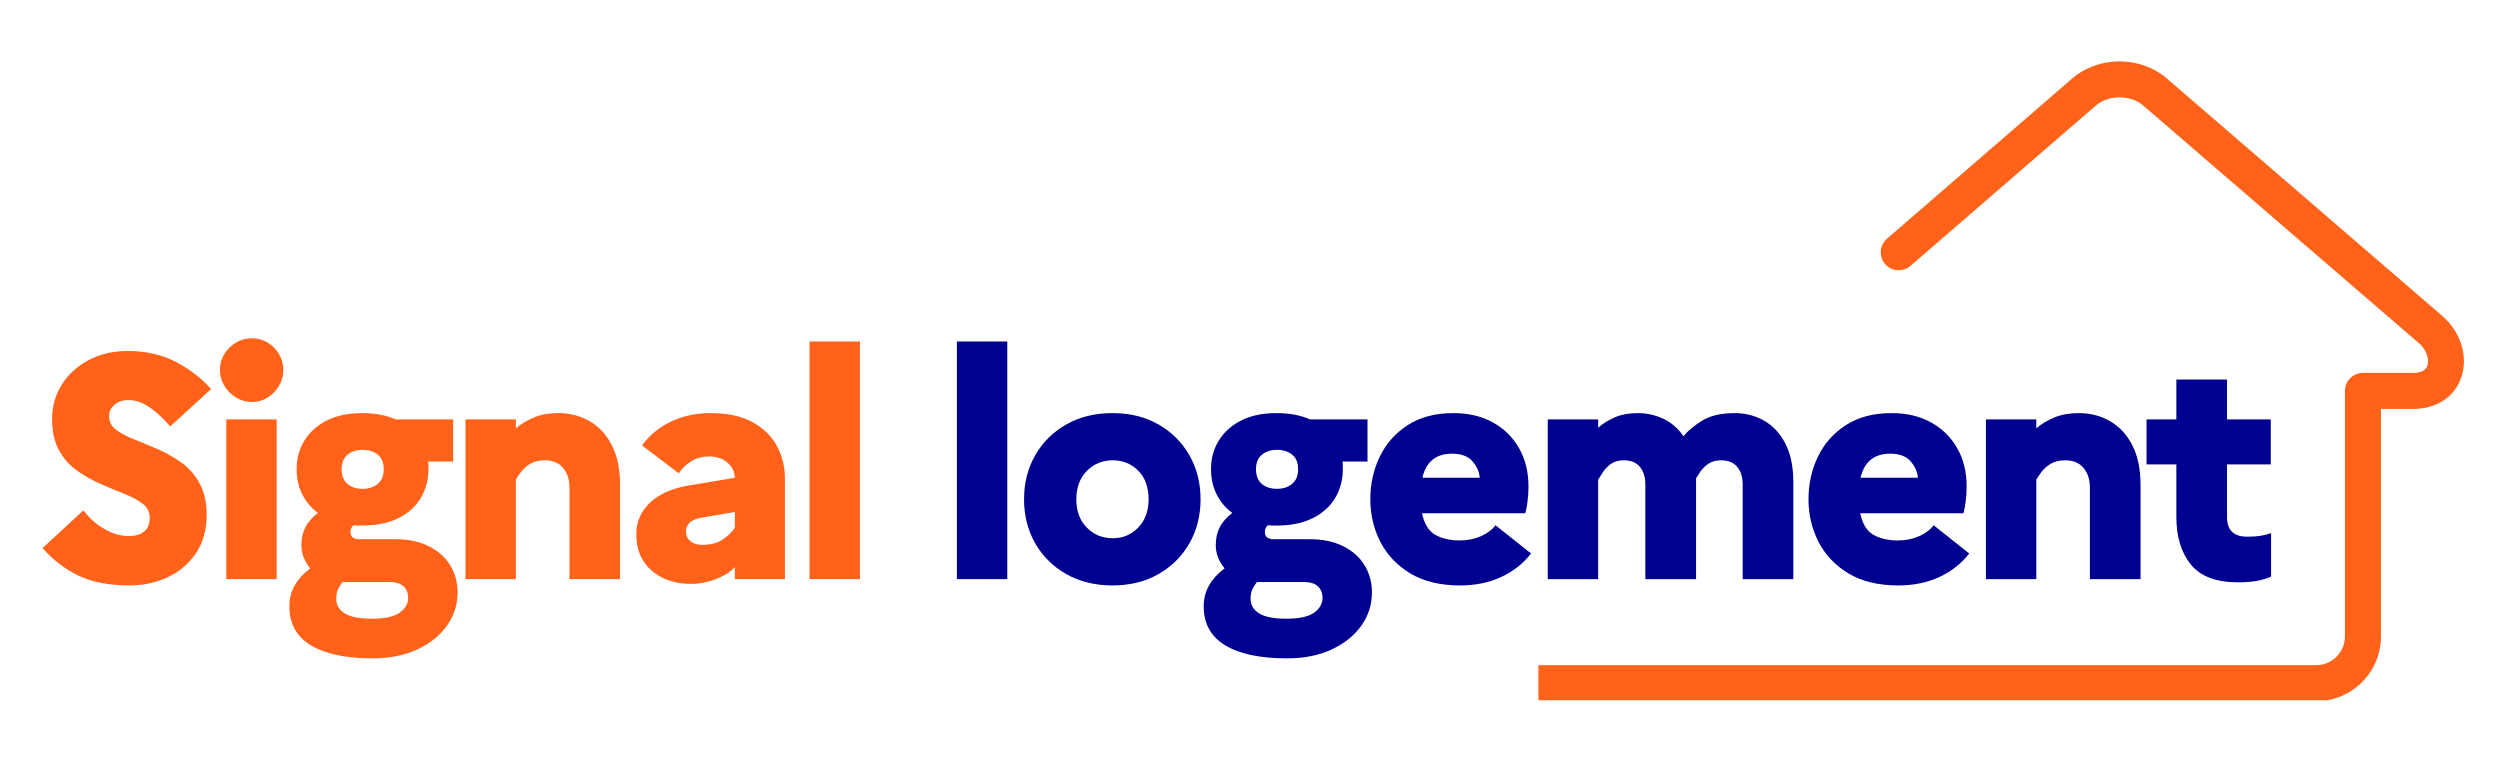
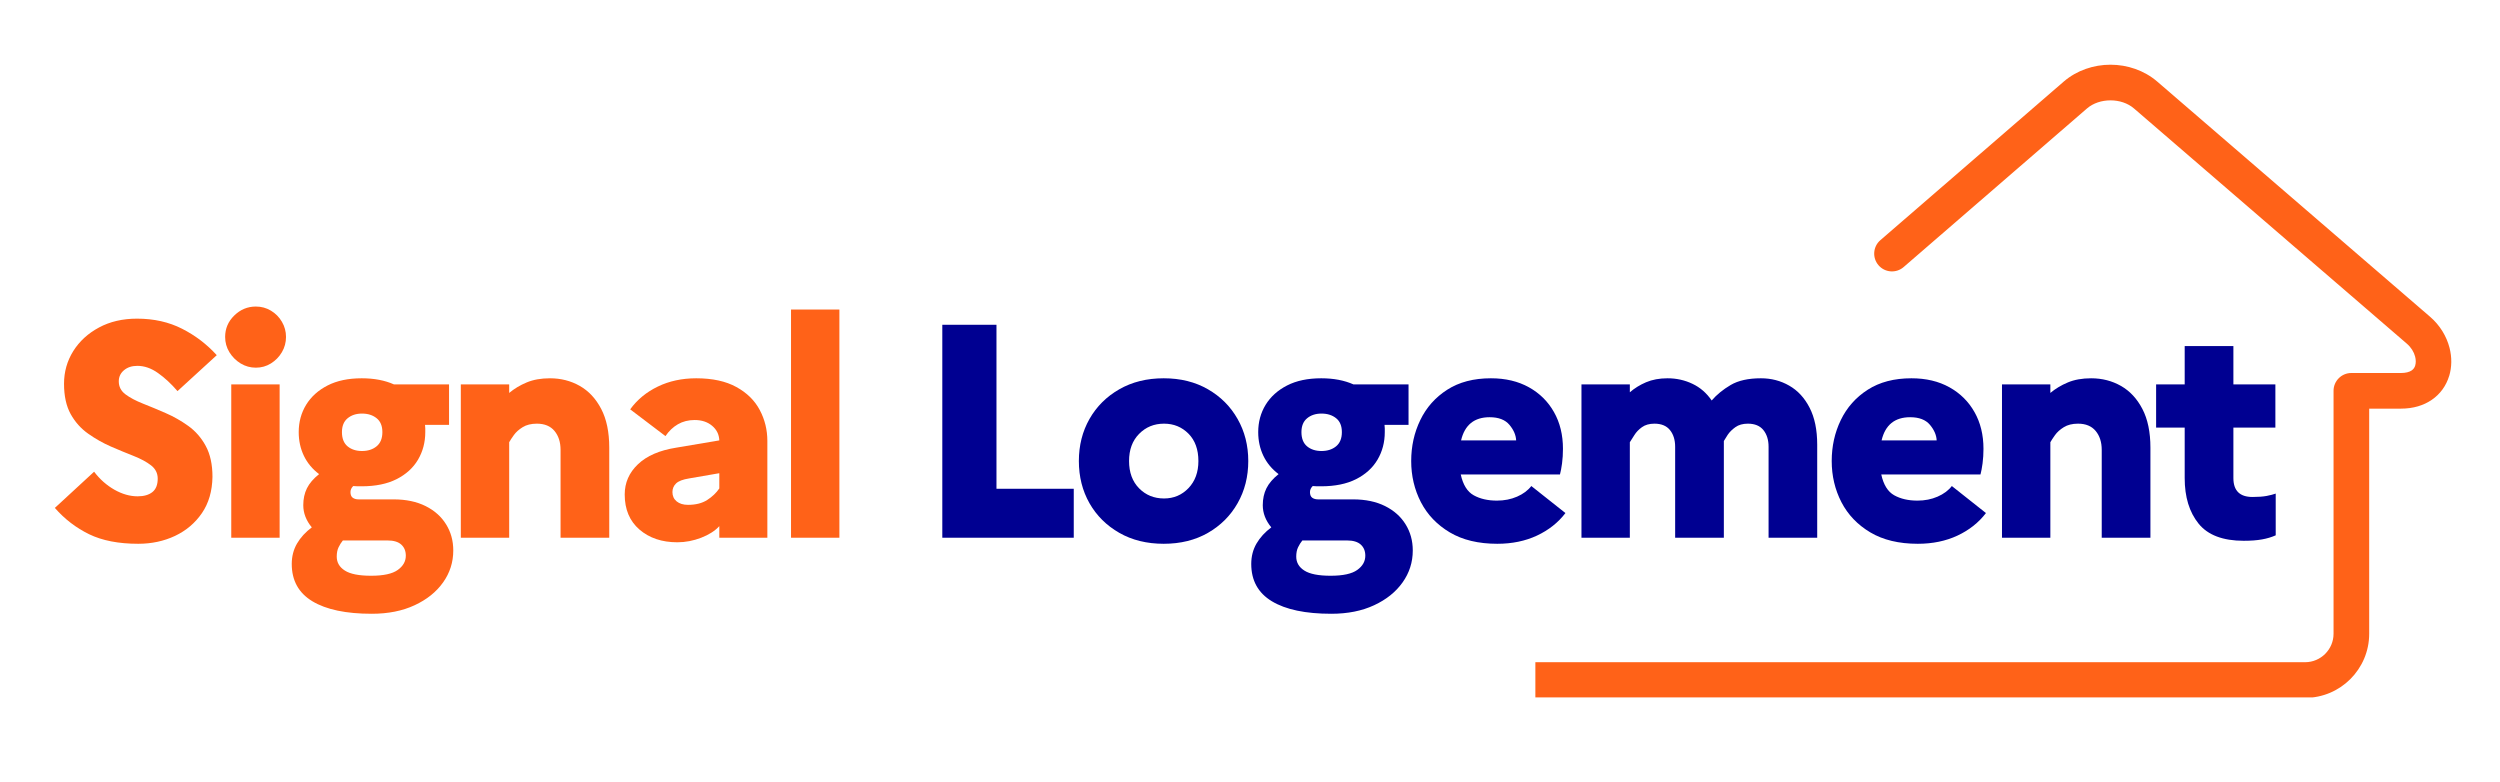
- <svg xmlns="http://www.w3.org/2000/svg" width="800.0" zoomAndPan="magnify" viewBox="0.0 -2.4999999936881068e-06 600.0 187.5" height="250.0" preserveAspectRatio="xMidYMid meet" version="1.0">
+ <svg xmlns="http://www.w3.org/2000/svg" width="800" zoomAndPan="magnify" viewBox="0 0 600 187.5" height="250" preserveAspectRatio="xMidYMid meet" version="1.0">
  <defs>
    <g />
-     <clipPath id="2f05ea488c">
-       <path d="M 369.211 14.73 L 591.754 14.73 L 591.754 168.07 L 369.211 168.07 Z M 369.211 14.73 " clip-rule="nonzero" />
+     <clipPath id="c424f25ba5">
+       <path d="M 368.488 15.531 L 588.402 15.531 L 588.402 167.375 L 368.488 167.375 Z M 368.488 15.531 " clip-rule="nonzero" />
    </clipPath>
  </defs>
-   <g clip-path="url(#2f05ea488c)">
-     <path fill="#ff6218" d="M 112 159.641 C 109.613 159.641 107.676 161.578 107.676 163.965 C 107.676 166.352 109.613 168.285 112 168.285 L 555.898 168.285 C 560.172 168.285 564.059 166.539 566.871 163.727 C 569.68 160.914 571.43 157.027 571.43 152.754 L 571.43 98.145 L 579.133 98.145 C 582.141 98.145 584.617 97.355 586.551 96.047 C 588.688 94.602 590.109 92.555 590.82 90.23 L 590.824 90.234 C 591.484 88.074 591.508 85.695 590.914 83.391 C 590.207 80.637 588.621 77.953 586.207 75.875 L 520.023 18.82 C 516.855 16.094 512.75 14.73 508.684 14.73 C 504.621 14.73 500.516 16.094 497.348 18.82 L 452.871 57.293 C 451.07 58.848 450.875 61.57 452.43 63.371 C 453.984 65.172 456.711 65.367 458.508 63.812 L 502.988 25.344 C 504.508 24.031 506.574 23.375 508.684 23.375 C 510.793 23.375 512.863 24.031 514.387 25.344 L 580.57 82.395 C 581.609 83.293 582.285 84.406 582.57 85.516 C 582.77 86.297 582.777 87.059 582.582 87.699 L 582.59 87.699 L 582.582 87.715 C 582.441 88.18 582.152 88.594 581.719 88.887 C 581.156 89.27 580.301 89.496 579.133 89.496 L 567.105 89.496 C 564.719 89.496 562.781 91.434 562.781 93.82 L 562.781 152.754 C 562.781 154.645 562.004 156.367 560.758 157.613 C 559.508 158.863 557.785 159.641 555.898 159.641 Z M 112 159.641 " fill-opacity="1" fill-rule="nonzero" />
+   <g clip-path="url(#c424f25ba5)">
+     <path fill="#ff6218" d="M 113.969 158.93 C 111.605 158.93 109.688 160.844 109.688 163.207 C 109.688 165.57 111.605 167.484 113.969 167.484 L 553.234 167.484 C 557.465 167.484 561.312 165.754 564.094 162.973 C 566.875 160.188 568.605 156.344 568.605 152.113 L 568.605 98.074 L 576.227 98.074 C 579.203 98.074 581.656 97.293 583.566 96 C 585.688 94.57 587.09 92.543 587.793 90.242 L 587.801 90.246 C 588.453 88.109 588.473 85.758 587.887 83.473 C 587.188 80.75 585.617 78.094 583.23 76.035 L 517.738 19.578 C 514.602 16.879 510.535 15.531 506.516 15.531 C 502.496 15.531 498.43 16.879 495.297 19.578 L 451.281 57.648 C 449.5 59.188 449.309 61.883 450.848 63.664 C 452.387 65.445 455.082 65.641 456.863 64.102 L 500.875 26.031 C 502.383 24.734 504.43 24.086 506.516 24.086 C 508.602 24.086 510.652 24.734 512.156 26.031 L 577.648 82.488 C 578.68 83.379 579.348 84.48 579.629 85.578 C 579.828 86.352 579.836 87.105 579.645 87.738 L 579.648 87.738 L 579.645 87.754 C 579.504 88.211 579.219 88.621 578.789 88.914 C 578.23 89.289 577.387 89.52 576.227 89.52 L 564.328 89.52 C 561.965 89.52 560.051 91.434 560.051 93.797 L 560.051 152.113 C 560.051 153.984 559.281 155.688 558.047 156.926 C 556.809 158.16 555.105 158.93 553.234 158.93 Z M 113.969 158.93 " fill-opacity="1" fill-rule="nonzero" />
  </g>
  <g fill="#ff6218" fill-opacity="1">
-     <g transform="translate(8.234164, 138.9894)">
+     <g transform="translate(11.27339, 129.0545)">
      <g>
-         <path d="M 1.984 -7.453 L 11.781 -16.5 C 13.207 -14.625 14.895 -13.129 16.844 -12.016 C 18.789 -10.898 20.727 -10.344 22.656 -10.344 C 24.227 -10.344 25.457 -10.695 26.344 -11.406 C 27.238 -12.113 27.688 -13.227 27.688 -14.75 C 27.688 -16.125 27.125 -17.238 26 -18.094 C 24.883 -18.957 23.426 -19.742 21.625 -20.453 C 19.832 -21.16 17.945 -21.945 15.969 -22.812 C 13.988 -23.676 12.098 -24.738 10.297 -26 C 8.504 -27.27 7.051 -28.906 5.938 -30.906 C 4.82 -32.914 4.266 -35.441 4.266 -38.484 C 4.266 -41.473 5.035 -44.195 6.578 -46.656 C 8.117 -49.113 10.258 -51.078 13 -52.547 C 15.738 -54.016 18.91 -54.75 22.516 -54.75 C 26.723 -54.75 30.473 -53.91 33.766 -52.234 C 37.055 -50.566 39.945 -48.363 42.438 -45.625 L 32.625 -36.656 C 31.051 -38.477 29.426 -39.984 27.75 -41.172 C 26.082 -42.367 24.363 -42.969 22.594 -42.969 C 21.219 -42.969 20.098 -42.598 19.234 -41.859 C 18.379 -41.129 17.953 -40.207 17.953 -39.094 C 17.953 -37.77 18.508 -36.688 19.625 -35.844 C 20.738 -35.008 22.191 -34.238 23.984 -33.531 C 25.785 -32.82 27.676 -32.035 29.656 -31.172 C 31.633 -30.316 33.523 -29.242 35.328 -27.953 C 37.129 -26.66 38.586 -24.984 39.703 -22.922 C 40.816 -20.867 41.375 -18.297 41.375 -15.203 C 41.32 -11.66 40.445 -8.645 38.75 -6.156 C 37.051 -3.676 34.805 -1.773 32.016 -0.453 C 29.223 0.859 26.156 1.516 22.812 1.516 C 17.895 1.516 13.801 0.719 10.531 -0.875 C 7.258 -2.469 4.41 -4.66 1.984 -7.453 Z M 1.984 -7.453 " />
+         <path d="M 1.891 -7.156 L 11.312 -15.844 C 12.676 -14.039 14.297 -12.602 16.172 -11.531 C 18.047 -10.469 19.91 -9.938 21.766 -9.938 C 23.266 -9.938 24.441 -10.273 25.297 -10.953 C 26.148 -11.629 26.578 -12.703 26.578 -14.172 C 26.578 -15.484 26.039 -16.551 24.969 -17.375 C 23.895 -18.207 22.492 -18.961 20.766 -19.641 C 19.047 -20.316 17.234 -21.066 15.328 -21.891 C 13.43 -22.723 11.617 -23.75 9.891 -24.969 C 8.16 -26.188 6.758 -27.754 5.688 -29.672 C 4.625 -31.598 4.094 -34.023 4.094 -36.953 C 4.094 -39.816 4.832 -42.43 6.312 -44.797 C 7.801 -47.16 9.859 -49.047 12.484 -50.453 C 15.109 -51.867 18.148 -52.578 21.609 -52.578 C 25.648 -52.578 29.254 -51.77 32.422 -50.156 C 35.586 -48.551 38.363 -46.438 40.75 -43.812 L 31.328 -35.188 C 29.816 -36.945 28.254 -38.395 26.641 -39.531 C 25.035 -40.676 23.383 -41.25 21.688 -41.25 C 20.375 -41.25 19.301 -40.895 18.469 -40.188 C 17.645 -39.488 17.234 -38.602 17.234 -37.531 C 17.234 -36.258 17.766 -35.223 18.828 -34.422 C 19.898 -33.617 21.301 -32.875 23.031 -32.188 C 24.758 -31.508 26.57 -30.754 28.469 -29.922 C 30.375 -29.098 32.191 -28.066 33.922 -26.828 C 35.648 -25.586 37.047 -23.984 38.109 -22.016 C 39.18 -20.047 39.719 -17.578 39.719 -14.609 C 39.664 -11.191 38.82 -8.289 37.188 -5.906 C 35.562 -3.531 33.41 -1.707 30.734 -0.438 C 28.055 0.82 25.113 1.453 21.906 1.453 C 17.188 1.453 13.254 0.688 10.109 -0.844 C 6.973 -2.375 4.234 -4.477 1.891 -7.156 Z M 1.891 -7.156 " />
      </g>
    </g>
  </g>
  <g fill="#ff6218" fill-opacity="1">
-     <g transform="translate(49.3697, 138.9894)">
+     <g transform="translate(50.75226, 129.0545)">
      <g>
-         <path d="M 11.109 -42.516 C 9.734 -42.516 8.461 -42.867 7.297 -43.578 C 6.129 -44.285 5.191 -45.223 4.484 -46.391 C 3.773 -47.555 3.422 -48.82 3.422 -50.188 C 3.422 -52.27 4.18 -54.055 5.703 -55.547 C 7.223 -57.047 9.023 -57.797 11.109 -57.797 C 12.473 -57.797 13.723 -57.453 14.859 -56.766 C 16.004 -56.086 16.914 -55.164 17.594 -54 C 18.281 -52.832 18.625 -51.562 18.625 -50.188 C 18.625 -48.82 18.281 -47.555 17.594 -46.391 C 16.914 -45.223 16.004 -44.285 14.859 -43.578 C 13.723 -42.867 12.473 -42.516 11.109 -42.516 Z M 4.938 0 L 4.938 -38.328 L 17.031 -38.328 L 17.031 0 Z M 4.938 0 " />
+         <path d="M 10.656 -40.812 C 9.344 -40.812 8.125 -41.148 7 -41.828 C 5.883 -42.516 4.984 -43.414 4.297 -44.531 C 3.617 -45.656 3.281 -46.875 3.281 -48.188 C 3.281 -50.188 4.008 -51.898 5.469 -53.328 C 6.938 -54.766 8.664 -55.484 10.656 -55.484 C 11.969 -55.484 13.172 -55.156 14.266 -54.5 C 15.367 -53.844 16.25 -52.953 16.906 -51.828 C 17.562 -50.711 17.891 -49.5 17.891 -48.188 C 17.891 -46.875 17.562 -45.656 16.906 -44.531 C 16.25 -43.414 15.367 -42.516 14.266 -41.828 C 13.172 -41.148 11.969 -40.812 10.656 -40.812 Z M 4.75 0 L 4.75 -36.797 L 16.359 -36.797 L 16.359 0 Z M 4.75 0 " />
      </g>
    </g>
  </g>
  <g fill="#ff6218" fill-opacity="1">
-     <g transform="translate(67.77006, 138.9894)">
+     <g transform="translate(68.41088, 129.0545)">
      <g>
-         <path d="M 1.672 6.547 C 1.672 4.66 2.113 2.957 3 1.438 C 3.883 -0.082 5.113 -1.422 6.688 -2.578 C 5.27 -4.305 4.562 -6.16 4.562 -8.141 C 4.562 -9.711 4.863 -11.117 5.469 -12.359 C 6.082 -13.598 7.098 -14.773 8.516 -15.891 C 6.836 -17.16 5.566 -18.691 4.703 -20.484 C 3.848 -22.285 3.422 -24.254 3.422 -26.391 C 3.422 -28.922 4.039 -31.203 5.281 -33.234 C 6.52 -35.266 8.305 -36.875 10.641 -38.062 C 12.973 -39.25 15.812 -39.844 19.156 -39.844 C 22.25 -39.844 24.938 -39.336 27.219 -38.328 L 40.984 -38.328 L 40.984 -28.219 L 34.984 -28.219 C 35.035 -27.906 35.062 -27.598 35.062 -27.297 C 35.062 -26.992 35.062 -26.691 35.062 -26.391 C 35.062 -23.859 34.453 -21.562 33.234 -19.5 C 32.016 -17.445 30.223 -15.828 27.859 -14.641 C 25.504 -13.453 22.602 -12.859 19.156 -12.859 C 18.801 -12.859 18.445 -12.859 18.094 -12.859 C 17.738 -12.859 17.383 -12.879 17.031 -12.922 C 16.57 -12.473 16.344 -11.969 16.344 -11.406 C 16.344 -10.75 16.531 -10.281 16.906 -10 C 17.289 -9.719 17.789 -9.578 18.406 -9.578 L 27.156 -9.578 C 30.238 -9.578 32.895 -9.02 35.125 -7.906 C 37.363 -6.789 39.078 -5.27 40.266 -3.344 C 41.453 -1.414 42.047 0.758 42.047 3.188 C 42.047 6.133 41.195 8.797 39.5 11.172 C 37.801 13.555 35.43 15.457 32.391 16.875 C 29.348 18.301 25.773 19.016 21.672 19.016 C 15.234 19.016 10.289 17.973 6.844 15.891 C 3.395 13.816 1.672 10.703 1.672 6.547 Z M 19.234 -21.672 C 20.703 -21.672 21.914 -22.062 22.875 -22.844 C 23.844 -23.633 24.328 -24.816 24.328 -26.391 C 24.328 -27.961 23.844 -29.129 22.875 -29.891 C 21.914 -30.648 20.703 -31.031 19.234 -31.031 C 17.766 -31.031 16.562 -30.633 15.625 -29.844 C 14.688 -29.062 14.219 -27.91 14.219 -26.391 C 14.219 -24.816 14.688 -23.633 15.625 -22.844 C 16.562 -22.062 17.766 -21.672 19.234 -21.672 Z M 12.922 4.719 C 12.922 6.188 13.594 7.348 14.938 8.203 C 16.281 9.066 18.473 9.5 21.516 9.5 C 24.609 9.5 26.828 9.016 28.172 8.047 C 29.516 7.086 30.188 5.898 30.188 4.484 C 30.188 3.316 29.805 2.391 29.047 1.703 C 28.285 1.023 27.145 0.688 25.625 0.688 L 14.453 0.688 C 14.047 1.188 13.688 1.754 13.375 2.391 C 13.07 3.023 12.922 3.801 12.922 4.719 Z M 12.922 4.719 " />
+         <path d="M 1.609 6.281 C 1.609 4.477 2.031 2.848 2.875 1.391 C 3.727 -0.066 4.91 -1.359 6.422 -2.484 C 5.055 -4.141 4.375 -5.914 4.375 -7.812 C 4.375 -9.32 4.664 -10.672 5.25 -11.859 C 5.844 -13.055 6.816 -14.191 8.172 -15.266 C 6.566 -16.473 5.348 -17.941 4.516 -19.672 C 3.691 -21.398 3.281 -23.289 3.281 -25.344 C 3.281 -27.77 3.875 -29.957 5.062 -31.906 C 6.258 -33.852 7.977 -35.398 10.219 -36.547 C 12.457 -37.691 15.188 -38.266 18.406 -38.266 C 21.375 -38.266 23.953 -37.773 26.141 -36.797 L 39.359 -36.797 L 39.359 -27.094 L 33.594 -27.094 C 33.633 -26.801 33.656 -26.508 33.656 -26.219 C 33.656 -25.926 33.656 -25.633 33.656 -25.344 C 33.656 -22.906 33.07 -20.695 31.906 -18.719 C 30.738 -16.75 29.02 -15.191 26.75 -14.047 C 24.488 -12.91 21.707 -12.344 18.406 -12.344 C 18.062 -12.344 17.719 -12.344 17.375 -12.344 C 17.031 -12.344 16.691 -12.363 16.359 -12.406 C 15.922 -11.969 15.703 -11.484 15.703 -10.953 C 15.703 -10.316 15.883 -9.863 16.25 -9.594 C 16.613 -9.332 17.086 -9.203 17.672 -9.203 L 26.062 -9.203 C 29.031 -9.203 31.586 -8.664 33.734 -7.594 C 35.879 -6.52 37.52 -5.055 38.656 -3.203 C 39.801 -1.359 40.375 0.727 40.375 3.062 C 40.375 5.883 39.555 8.441 37.922 10.734 C 36.297 13.023 34.02 14.848 31.094 16.203 C 28.176 17.566 24.75 18.25 20.812 18.25 C 14.625 18.25 9.875 17.25 6.562 15.25 C 3.258 13.258 1.609 10.27 1.609 6.281 Z M 18.469 -20.812 C 19.883 -20.812 21.051 -21.188 21.969 -21.938 C 22.895 -22.695 23.359 -23.832 23.359 -25.344 C 23.359 -26.844 22.895 -27.957 21.969 -28.688 C 21.051 -29.426 19.883 -29.797 18.469 -29.797 C 17.062 -29.797 15.906 -29.414 15 -28.656 C 14.102 -27.906 13.656 -26.801 13.656 -25.344 C 13.656 -23.832 14.102 -22.695 15 -21.938 C 15.906 -21.188 17.062 -20.812 18.469 -20.812 Z M 12.406 4.531 C 12.406 5.938 13.051 7.051 14.344 7.875 C 15.633 8.707 17.738 9.125 20.656 9.125 C 23.633 9.125 25.766 8.66 27.047 7.734 C 28.336 6.816 28.984 5.676 28.984 4.312 C 28.984 3.188 28.617 2.297 27.891 1.641 C 27.16 0.984 26.066 0.656 24.609 0.656 L 13.875 0.656 C 13.477 1.145 13.133 1.691 12.844 2.297 C 12.551 2.91 12.406 3.656 12.406 4.531 Z M 12.406 4.531 " />
      </g>
    </g>
  </g>
  <g fill="#ff6218" fill-opacity="1">
-     <g transform="translate(106.7766, 138.9894)">
+     <g transform="translate(105.8464, 129.0545)">
      <g>
-         <path d="M 4.938 0 L 4.938 -38.328 L 17.031 -38.328 L 17.031 -36.203 C 18.301 -37.266 19.758 -38.133 21.406 -38.812 C 23.051 -39.5 24.988 -39.844 27.219 -39.844 C 29.957 -39.844 32.441 -39.207 34.672 -37.938 C 36.91 -36.676 38.695 -34.766 40.031 -32.203 C 41.375 -29.641 42.047 -26.41 42.047 -22.516 L 42.047 0 L 29.891 0 L 29.891 -21.984 C 29.891 -23.91 29.379 -25.477 28.359 -26.688 C 27.348 -27.906 25.879 -28.516 23.953 -28.516 C 22.535 -28.516 21.359 -28.223 20.422 -27.641 C 19.484 -27.055 18.75 -26.395 18.219 -25.656 C 17.688 -24.926 17.289 -24.332 17.031 -23.875 L 17.031 0 Z M 4.938 0 " />
+         <path d="M 4.75 0 L 4.75 -36.797 L 16.359 -36.797 L 16.359 -34.75 C 17.578 -35.77 18.973 -36.609 20.547 -37.266 C 22.129 -37.93 23.992 -38.266 26.141 -38.266 C 28.766 -38.266 31.148 -37.656 33.297 -36.438 C 35.441 -35.219 37.156 -33.379 38.438 -30.922 C 39.727 -28.461 40.375 -25.359 40.375 -21.609 L 40.375 0 L 28.688 0 L 28.688 -21.094 C 28.688 -22.945 28.203 -24.457 27.234 -25.625 C 26.266 -26.789 24.852 -27.375 23 -27.375 C 21.633 -27.375 20.5 -27.094 19.594 -26.531 C 18.695 -25.977 17.992 -25.348 17.484 -24.641 C 16.973 -23.93 16.598 -23.359 16.359 -22.922 L 16.359 0 Z M 4.75 0 " />
      </g>
    </g>
  </g>
  <g fill="#ff6218" fill-opacity="1">
-     <g transform="translate(149.813, 138.9894)">
+     <g transform="translate(147.1497, 129.0545)">
      <g>
-         <path d="M 16.047 1.141 C 12.191 1.141 9.035 0.078 6.578 -2.047 C 4.117 -4.18 2.891 -7.098 2.891 -10.797 C 2.891 -13.734 3.988 -16.254 6.188 -18.359 C 8.395 -20.461 11.578 -21.848 15.734 -22.516 L 26.547 -24.328 C 26.492 -25.805 25.895 -27.023 24.75 -27.984 C 23.613 -28.953 22.156 -29.438 20.375 -29.438 C 18.801 -29.438 17.406 -29.078 16.188 -28.359 C 14.977 -27.648 13.941 -26.664 13.078 -25.406 L 4.266 -32.094 C 6.035 -34.52 8.336 -36.414 11.172 -37.781 C 14.016 -39.156 17.211 -39.844 20.766 -39.844 C 24.816 -39.844 28.16 -39.117 30.797 -37.672 C 33.43 -36.234 35.383 -34.32 36.656 -31.938 C 37.926 -29.551 38.562 -26.969 38.562 -24.188 L 38.562 0 L 26.547 0 L 26.547 -2.891 C 25.473 -1.723 23.961 -0.758 22.016 0 C 20.066 0.758 18.078 1.141 16.047 1.141 Z M 14.828 -11.406 C 14.828 -10.445 15.18 -9.676 15.891 -9.094 C 16.598 -8.508 17.535 -8.219 18.703 -8.219 C 20.629 -8.219 22.227 -8.617 23.5 -9.422 C 24.77 -10.234 25.785 -11.195 26.547 -12.312 L 26.547 -16.125 L 19.016 -14.828 C 17.441 -14.578 16.348 -14.16 15.734 -13.578 C 15.129 -12.992 14.828 -12.27 14.828 -11.406 Z M 14.828 -11.406 " />
+         <path d="M 15.406 1.094 C 11.707 1.094 8.676 0.07 6.312 -1.969 C 3.957 -4.008 2.781 -6.812 2.781 -10.375 C 2.781 -13.195 3.836 -15.613 5.953 -17.625 C 8.066 -19.645 11.117 -20.973 15.109 -21.609 L 25.484 -23.359 C 25.43 -24.773 24.859 -25.941 23.766 -26.859 C 22.672 -27.785 21.27 -28.25 19.562 -28.25 C 18.062 -28.25 16.723 -27.91 15.547 -27.234 C 14.379 -26.555 13.383 -25.609 12.562 -24.391 L 4.094 -30.812 C 5.789 -33.145 8.004 -34.969 10.734 -36.281 C 13.461 -37.602 16.531 -38.266 19.938 -38.266 C 23.832 -38.266 27.047 -37.566 29.578 -36.172 C 32.109 -34.785 33.977 -32.945 35.188 -30.656 C 36.406 -28.375 37.016 -25.895 37.016 -23.219 L 37.016 0 L 25.484 0 L 25.484 -2.781 C 24.461 -1.656 23.016 -0.727 21.141 0 C 19.266 0.727 17.352 1.094 15.406 1.094 Z M 14.234 -10.953 C 14.234 -10.023 14.57 -9.281 15.25 -8.719 C 15.938 -8.164 16.844 -7.891 17.969 -7.891 C 19.812 -7.891 21.344 -8.273 22.562 -9.047 C 23.781 -9.828 24.754 -10.754 25.484 -11.828 L 25.484 -15.484 L 18.25 -14.234 C 16.738 -13.992 15.691 -13.594 15.109 -13.031 C 14.523 -12.469 14.234 -11.773 14.234 -10.953 Z M 14.234 -10.953 " />
      </g>
    </g>
  </g>
  <g fill="#ff6218" fill-opacity="1">
-     <g transform="translate(189.3518, 138.9894)">
+     <g transform="translate(185.096, 129.0545)">
      <g>
-         <path d="M 4.938 0 L 4.938 -57.031 L 17.031 -57.031 L 17.031 0 Z M 4.938 0 " />
+         <path d="M 4.75 0 L 4.75 -54.766 L 16.359 -54.766 L 16.359 0 Z M 4.75 0 " />
      </g>
    </g>
  </g>
  <g fill="#ff6218" fill-opacity="1">
-     <g transform="translate(207.7521, 138.9894)">
+     <g transform="translate(202.7546, 129.0545)">
      <g />
    </g>
  </g>
  <g fill="#000091" fill-opacity="1">
-     <g transform="translate(224.7167, 138.9894)">
+     <g transform="translate(219.0758, 129.0545)">
      <g>
-         <path d="M 4.938 0 L 4.938 -57.031 L 17.031 -57.031 L 17.031 0 Z M 4.938 0 " />
+         <path d="M 7.078 0 L 7.078 -51.109 L 20.078 -51.109 L 20.078 -11.75 L 38.625 -11.75 L 38.625 0 Z M 7.078 0 " />
      </g>
    </g>
  </g>
  <g fill="#000091" fill-opacity="1">
-     <g transform="translate(243.117, 138.9894)">
+     <g transform="translate(256.3654, 129.0545)">
      <g>
-         <path d="M 23.875 -39.844 C 28.082 -39.844 31.77 -38.93 34.938 -37.109 C 38.113 -35.285 40.586 -32.812 42.359 -29.688 C 44.129 -26.57 45.016 -23.062 45.016 -19.156 C 45.016 -15.258 44.129 -11.75 42.359 -8.625 C 40.586 -5.508 38.113 -3.039 34.938 -1.219 C 31.77 0.602 28.082 1.516 23.875 1.516 C 19.664 1.516 15.961 0.602 12.766 -1.219 C 9.578 -3.039 7.094 -5.508 5.312 -8.625 C 3.539 -11.75 2.656 -15.258 2.656 -19.156 C 2.656 -23.062 3.539 -26.57 5.312 -29.688 C 7.094 -32.812 9.578 -35.285 12.766 -37.109 C 15.961 -38.93 19.664 -39.844 23.875 -39.844 Z M 23.953 -9.812 C 26.391 -9.812 28.43 -10.672 30.078 -12.391 C 31.723 -14.117 32.547 -16.375 32.547 -19.156 C 32.547 -22.051 31.723 -24.332 30.078 -26 C 28.43 -27.676 26.391 -28.516 23.953 -28.516 C 21.473 -28.516 19.395 -27.664 17.719 -25.969 C 16.039 -24.27 15.203 -22 15.203 -19.156 C 15.203 -16.32 16.039 -14.055 17.719 -12.359 C 19.395 -10.66 21.473 -9.812 23.953 -9.812 Z M 23.953 -9.812 " />
+         <path d="M 22.922 -38.266 C 26.961 -38.266 30.504 -37.383 33.547 -35.625 C 36.586 -33.875 38.957 -31.5 40.656 -28.5 C 42.363 -25.508 43.219 -22.145 43.219 -18.406 C 43.219 -14.656 42.363 -11.281 40.656 -8.281 C 38.957 -5.289 36.586 -2.922 33.547 -1.172 C 30.504 0.578 26.961 1.453 22.922 1.453 C 18.879 1.453 15.328 0.578 12.266 -1.172 C 9.203 -2.922 6.816 -5.289 5.109 -8.281 C 3.41 -11.281 2.562 -14.656 2.562 -18.406 C 2.562 -22.145 3.41 -25.508 5.109 -28.5 C 6.816 -31.5 9.203 -33.875 12.266 -35.625 C 15.328 -37.383 18.879 -38.266 22.922 -38.266 Z M 23 -9.422 C 25.332 -9.422 27.289 -10.25 28.875 -11.906 C 30.457 -13.562 31.25 -15.727 31.25 -18.406 C 31.25 -21.176 30.457 -23.363 28.875 -24.969 C 27.289 -26.57 25.332 -27.375 23 -27.375 C 20.613 -27.375 18.617 -26.555 17.016 -24.922 C 15.41 -23.297 14.609 -21.125 14.609 -18.406 C 14.609 -15.676 15.41 -13.492 17.016 -11.859 C 18.617 -10.234 20.613 -9.422 23 -9.422 Z M 23 -9.422 " />
      </g>
    </g>
  </g>
  <g fill="#000091" fill-opacity="1">
-     <g transform="translate(287.218, 138.9894)">
+     <g transform="translate(298.6904, 129.0545)">
      <g>
-         <path d="M 1.672 6.547 C 1.672 4.66 2.113 2.957 3 1.438 C 3.883 -0.082 5.113 -1.422 6.688 -2.578 C 5.27 -4.305 4.562 -6.16 4.562 -8.141 C 4.562 -9.711 4.863 -11.117 5.469 -12.359 C 6.082 -13.598 7.098 -14.773 8.516 -15.891 C 6.836 -17.16 5.566 -18.691 4.703 -20.484 C 3.848 -22.285 3.422 -24.254 3.422 -26.391 C 3.422 -28.922 4.039 -31.203 5.281 -33.234 C 6.52 -35.266 8.305 -36.875 10.641 -38.062 C 12.973 -39.25 15.812 -39.844 19.156 -39.844 C 22.25 -39.844 24.938 -39.336 27.219 -38.328 L 40.984 -38.328 L 40.984 -28.219 L 34.984 -28.219 C 35.035 -27.906 35.062 -27.598 35.062 -27.297 C 35.062 -26.992 35.062 -26.691 35.062 -26.391 C 35.062 -23.859 34.453 -21.562 33.234 -19.5 C 32.016 -17.445 30.223 -15.828 27.859 -14.641 C 25.504 -13.453 22.602 -12.859 19.156 -12.859 C 18.801 -12.859 18.445 -12.859 18.094 -12.859 C 17.738 -12.859 17.383 -12.879 17.031 -12.922 C 16.57 -12.473 16.344 -11.969 16.344 -11.406 C 16.344 -10.75 16.531 -10.281 16.906 -10 C 17.289 -9.719 17.789 -9.578 18.406 -9.578 L 27.156 -9.578 C 30.238 -9.578 32.895 -9.02 35.125 -7.906 C 37.363 -6.789 39.078 -5.27 40.266 -3.344 C 41.453 -1.414 42.047 0.758 42.047 3.188 C 42.047 6.133 41.195 8.797 39.5 11.172 C 37.801 13.555 35.43 15.457 32.391 16.875 C 29.348 18.301 25.773 19.016 21.672 19.016 C 15.234 19.016 10.289 17.973 6.844 15.891 C 3.395 13.816 1.672 10.703 1.672 6.547 Z M 19.234 -21.672 C 20.703 -21.672 21.914 -22.062 22.875 -22.844 C 23.844 -23.633 24.328 -24.816 24.328 -26.391 C 24.328 -27.961 23.844 -29.129 22.875 -29.891 C 21.914 -30.648 20.703 -31.031 19.234 -31.031 C 17.766 -31.031 16.562 -30.633 15.625 -29.844 C 14.688 -29.062 14.219 -27.91 14.219 -26.391 C 14.219 -24.816 14.688 -23.633 15.625 -22.844 C 16.562 -22.062 17.766 -21.672 19.234 -21.672 Z M 12.922 4.719 C 12.922 6.188 13.594 7.348 14.938 8.203 C 16.281 9.066 18.473 9.5 21.516 9.5 C 24.609 9.5 26.828 9.016 28.172 8.047 C 29.516 7.086 30.188 5.898 30.188 4.484 C 30.188 3.316 29.805 2.391 29.047 1.703 C 28.285 1.023 27.145 0.688 25.625 0.688 L 14.453 0.688 C 14.047 1.188 13.688 1.754 13.375 2.391 C 13.07 3.023 12.922 3.801 12.922 4.719 Z M 12.922 4.719 " />
+         <path d="M 1.609 6.281 C 1.609 4.477 2.031 2.848 2.875 1.391 C 3.727 -0.066 4.91 -1.359 6.422 -2.484 C 5.055 -4.141 4.375 -5.914 4.375 -7.812 C 4.375 -9.32 4.664 -10.672 5.25 -11.859 C 5.844 -13.055 6.816 -14.191 8.172 -15.266 C 6.566 -16.473 5.348 -17.941 4.516 -19.672 C 3.691 -21.398 3.281 -23.289 3.281 -25.344 C 3.281 -27.77 3.875 -29.957 5.062 -31.906 C 6.258 -33.852 7.977 -35.398 10.219 -36.547 C 12.457 -37.691 15.188 -38.266 18.406 -38.266 C 21.375 -38.266 23.953 -37.773 26.141 -36.797 L 39.359 -36.797 L 39.359 -27.094 L 33.594 -27.094 C 33.633 -26.801 33.656 -26.508 33.656 -26.219 C 33.656 -25.926 33.656 -25.633 33.656 -25.344 C 33.656 -22.906 33.07 -20.695 31.906 -18.719 C 30.738 -16.75 29.02 -15.191 26.75 -14.047 C 24.488 -12.91 21.707 -12.344 18.406 -12.344 C 18.062 -12.344 17.719 -12.344 17.375 -12.344 C 17.031 -12.344 16.691 -12.363 16.359 -12.406 C 15.922 -11.969 15.703 -11.484 15.703 -10.953 C 15.703 -10.316 15.883 -9.863 16.25 -9.594 C 16.613 -9.332 17.086 -9.203 17.672 -9.203 L 26.062 -9.203 C 29.031 -9.203 31.586 -8.664 33.734 -7.594 C 35.879 -6.52 37.52 -5.055 38.656 -3.203 C 39.801 -1.359 40.375 0.727 40.375 3.062 C 40.375 5.883 39.555 8.441 37.922 10.734 C 36.297 13.023 34.02 14.848 31.094 16.203 C 28.176 17.566 24.75 18.25 20.812 18.25 C 14.625 18.25 9.875 17.25 6.562 15.25 C 3.258 13.258 1.609 10.27 1.609 6.281 Z M 18.469 -20.812 C 19.883 -20.812 21.051 -21.188 21.969 -21.938 C 22.895 -22.695 23.359 -23.832 23.359 -25.344 C 23.359 -26.844 22.895 -27.957 21.969 -28.688 C 21.051 -29.426 19.883 -29.797 18.469 -29.797 C 17.062 -29.797 15.906 -29.414 15 -28.656 C 14.102 -27.906 13.656 -26.801 13.656 -25.344 C 13.656 -23.832 14.102 -22.695 15 -21.938 C 15.906 -21.188 17.062 -20.812 18.469 -20.812 Z M 12.406 4.531 C 12.406 5.938 13.051 7.051 14.344 7.875 C 15.633 8.707 17.738 9.125 20.656 9.125 C 23.633 9.125 25.766 8.66 27.047 7.734 C 28.336 6.816 28.984 5.676 28.984 4.312 C 28.984 3.188 28.617 2.297 27.891 1.641 C 27.16 0.984 26.066 0.656 24.609 0.656 L 13.875 0.656 C 13.477 1.145 13.133 1.691 12.844 2.297 C 12.551 2.91 12.406 3.656 12.406 4.531 Z M 12.406 4.531 " />
      </g>
    </g>
  </g>
  <g fill="#000091" fill-opacity="1">
-     <g transform="translate(326.2245, 138.9894)">
+     <g transform="translate(336.1259, 129.0545)">
      <g>
-         <path d="M 41.219 -6.156 C 39.395 -3.77 37.023 -1.895 34.109 -0.531 C 31.191 0.832 27.883 1.516 24.188 1.516 C 19.469 1.516 15.508 0.566 12.312 -1.328 C 9.125 -3.234 6.719 -5.754 5.094 -8.891 C 3.469 -12.035 2.656 -15.457 2.656 -19.156 C 2.656 -22.863 3.414 -26.285 4.938 -29.422 C 6.457 -32.566 8.703 -35.086 11.672 -36.984 C 14.641 -38.891 18.281 -39.844 22.594 -39.844 C 26.238 -39.844 29.406 -39.094 32.094 -37.594 C 34.781 -36.102 36.867 -34.039 38.359 -31.406 C 39.859 -28.77 40.609 -25.703 40.609 -22.203 C 40.609 -20.93 40.531 -19.723 40.375 -18.578 C 40.227 -17.441 40.051 -16.52 39.844 -15.812 L 15.062 -15.812 C 15.613 -13.227 16.688 -11.492 18.281 -10.609 C 19.883 -9.723 21.828 -9.281 24.109 -9.281 C 25.93 -9.281 27.602 -9.609 29.125 -10.266 C 30.645 -10.922 31.836 -11.805 32.703 -12.922 Z M 22.281 -30.109 C 18.426 -30.109 16.047 -28.18 15.141 -24.328 L 28.891 -24.328 C 28.848 -25.648 28.289 -26.941 27.219 -28.203 C 26.156 -29.473 24.508 -30.109 22.281 -30.109 Z M 22.281 -30.109 " />
+         <path d="M 39.578 -5.922 C 37.828 -3.629 35.551 -1.828 32.75 -0.516 C 29.945 0.797 26.77 1.453 23.219 1.453 C 18.688 1.453 14.891 0.539 11.828 -1.281 C 8.766 -3.102 6.453 -5.52 4.891 -8.531 C 3.336 -11.551 2.562 -14.844 2.562 -18.406 C 2.562 -21.957 3.289 -25.238 4.75 -28.25 C 6.207 -31.27 8.359 -33.691 11.203 -35.516 C 14.055 -37.348 17.551 -38.266 21.688 -38.266 C 25.188 -38.266 28.227 -37.547 30.812 -36.109 C 33.395 -34.672 35.398 -32.688 36.828 -30.156 C 38.266 -27.625 38.984 -24.68 38.984 -21.328 C 38.984 -20.109 38.91 -18.945 38.766 -17.844 C 38.617 -16.75 38.453 -15.863 38.266 -15.188 L 14.453 -15.188 C 14.992 -12.707 16.031 -11.039 17.562 -10.188 C 19.094 -9.332 20.953 -8.906 23.141 -8.906 C 24.898 -8.906 26.508 -9.223 27.969 -9.859 C 29.426 -10.492 30.566 -11.344 31.391 -12.406 Z M 21.391 -28.922 C 17.691 -28.922 15.406 -27.066 14.531 -23.359 L 27.75 -23.359 C 27.695 -24.629 27.16 -25.875 26.141 -27.094 C 25.117 -28.312 23.535 -28.922 21.391 -28.922 Z M 21.391 -28.922 " />
      </g>
    </g>
  </g>
  <g fill="#000091" fill-opacity="1">
-     <g transform="translate(366.5237, 138.9894)">
+     <g transform="translate(374.802, 129.0545)">
      <g>
-         <path d="M 4.938 0 L 4.938 -38.328 L 17.031 -38.328 L 17.031 -36.344 C 18.195 -37.363 19.551 -38.203 21.094 -38.859 C 22.645 -39.516 24.438 -39.844 26.469 -39.844 C 28.695 -39.844 30.773 -39.383 32.703 -38.469 C 34.629 -37.562 36.223 -36.172 37.484 -34.297 C 38.754 -35.766 40.336 -37.055 42.234 -38.172 C 44.141 -39.285 46.664 -39.844 49.812 -39.844 C 52.395 -39.844 54.75 -39.234 56.875 -38.016 C 59.008 -36.805 60.707 -34.973 61.969 -32.516 C 63.238 -30.055 63.875 -26.973 63.875 -23.266 L 63.875 0 L 51.719 0 L 51.719 -22.734 C 51.719 -24.461 51.285 -25.859 50.422 -26.922 C 49.555 -27.984 48.266 -28.516 46.547 -28.516 C 45.273 -28.516 44.234 -28.223 43.422 -27.641 C 42.609 -27.055 41.973 -26.422 41.516 -25.734 C 41.066 -25.055 40.738 -24.539 40.531 -24.188 C 40.531 -24.031 40.531 -23.875 40.531 -23.719 C 40.531 -23.57 40.531 -23.422 40.531 -23.266 L 40.531 0 L 28.359 0 L 28.359 -22.734 C 28.359 -24.461 27.926 -25.859 27.062 -26.922 C 26.207 -27.984 24.914 -28.516 23.188 -28.516 C 21.926 -28.516 20.891 -28.223 20.078 -27.641 C 19.266 -27.055 18.629 -26.395 18.172 -25.656 C 17.711 -24.926 17.332 -24.332 17.031 -23.875 L 17.031 0 Z M 4.938 0 " />
+         <path d="M 4.75 0 L 4.75 -36.797 L 16.359 -36.797 L 16.359 -34.906 C 17.473 -35.875 18.77 -36.676 20.25 -37.312 C 21.738 -37.945 23.457 -38.266 25.406 -38.266 C 27.551 -38.266 29.547 -37.82 31.391 -36.938 C 33.242 -36.062 34.781 -34.727 36 -32.938 C 37.219 -34.344 38.738 -35.582 40.562 -36.656 C 42.383 -37.727 44.805 -38.266 47.828 -38.266 C 50.305 -38.266 52.566 -37.676 54.609 -36.5 C 56.66 -35.332 58.289 -33.566 59.5 -31.203 C 60.719 -28.848 61.328 -25.895 61.328 -22.344 L 61.328 0 L 49.656 0 L 49.656 -21.828 C 49.656 -23.484 49.238 -24.82 48.406 -25.844 C 47.582 -26.863 46.344 -27.375 44.688 -27.375 C 43.469 -27.375 42.469 -27.094 41.688 -26.531 C 40.914 -25.977 40.305 -25.375 39.859 -24.719 C 39.422 -24.062 39.109 -23.562 38.922 -23.219 C 38.922 -23.07 38.922 -22.926 38.922 -22.781 C 38.922 -22.633 38.922 -22.488 38.922 -22.344 L 38.922 0 L 27.234 0 L 27.234 -21.828 C 27.234 -23.484 26.816 -24.82 25.984 -25.844 C 25.16 -26.863 23.922 -27.375 22.266 -27.375 C 21.047 -27.375 20.047 -27.094 19.266 -26.531 C 18.492 -25.977 17.891 -25.348 17.453 -24.641 C 17.016 -23.93 16.648 -23.359 16.359 -22.922 L 16.359 0 Z M 4.75 0 " />
      </g>
    </g>
  </g>
  <g fill="#000091" fill-opacity="1">
-     <g transform="translate(431.3829, 138.9894)">
+     <g transform="translate(437.0499, 129.0545)">
      <g>
-         <path d="M 41.219 -6.156 C 39.395 -3.77 37.023 -1.895 34.109 -0.531 C 31.191 0.832 27.883 1.516 24.188 1.516 C 19.469 1.516 15.508 0.566 12.312 -1.328 C 9.125 -3.234 6.719 -5.754 5.094 -8.891 C 3.469 -12.035 2.656 -15.457 2.656 -19.156 C 2.656 -22.863 3.414 -26.285 4.938 -29.422 C 6.457 -32.566 8.703 -35.086 11.672 -36.984 C 14.641 -38.891 18.281 -39.844 22.594 -39.844 C 26.238 -39.844 29.406 -39.094 32.094 -37.594 C 34.781 -36.102 36.867 -34.039 38.359 -31.406 C 39.859 -28.77 40.609 -25.703 40.609 -22.203 C 40.609 -20.93 40.531 -19.723 40.375 -18.578 C 40.227 -17.441 40.051 -16.52 39.844 -15.812 L 15.062 -15.812 C 15.613 -13.227 16.688 -11.492 18.281 -10.609 C 19.883 -9.723 21.828 -9.281 24.109 -9.281 C 25.93 -9.281 27.602 -9.609 29.125 -10.266 C 30.645 -10.922 31.836 -11.805 32.703 -12.922 Z M 22.281 -30.109 C 18.426 -30.109 16.047 -28.18 15.141 -24.328 L 28.891 -24.328 C 28.848 -25.648 28.289 -26.941 27.219 -28.203 C 26.156 -29.473 24.508 -30.109 22.281 -30.109 Z M 22.281 -30.109 " />
+         <path d="M 39.578 -5.922 C 37.828 -3.629 35.551 -1.828 32.75 -0.516 C 29.945 0.797 26.77 1.453 23.219 1.453 C 18.688 1.453 14.891 0.539 11.828 -1.281 C 8.766 -3.102 6.453 -5.52 4.891 -8.531 C 3.336 -11.551 2.562 -14.844 2.562 -18.406 C 2.562 -21.957 3.289 -25.238 4.75 -28.25 C 6.207 -31.27 8.359 -33.691 11.203 -35.516 C 14.055 -37.348 17.551 -38.266 21.688 -38.266 C 25.188 -38.266 28.227 -37.547 30.812 -36.109 C 33.395 -34.672 35.398 -32.688 36.828 -30.156 C 38.266 -27.625 38.984 -24.68 38.984 -21.328 C 38.984 -20.109 38.91 -18.945 38.766 -17.844 C 38.617 -16.75 38.453 -15.863 38.266 -15.188 L 14.453 -15.188 C 14.992 -12.707 16.031 -11.039 17.562 -10.188 C 19.094 -9.332 20.953 -8.906 23.141 -8.906 C 24.898 -8.906 26.508 -9.223 27.969 -9.859 C 29.426 -10.492 30.566 -11.344 31.391 -12.406 Z M 21.391 -28.922 C 17.691 -28.922 15.406 -27.066 14.531 -23.359 L 27.75 -23.359 C 27.695 -24.629 27.16 -25.875 26.141 -27.094 C 25.117 -28.312 23.535 -28.922 21.391 -28.922 Z M 21.391 -28.922 " />
      </g>
    </g>
  </g>
  <g fill="#000091" fill-opacity="1">
-     <g transform="translate(471.682, 138.9894)">
+     <g transform="translate(475.726, 129.0545)">
      <g>
-         <path d="M 4.938 0 L 4.938 -38.328 L 17.031 -38.328 L 17.031 -36.203 C 18.301 -37.266 19.758 -38.133 21.406 -38.812 C 23.051 -39.5 24.988 -39.844 27.219 -39.844 C 29.957 -39.844 32.441 -39.207 34.672 -37.938 C 36.91 -36.676 38.695 -34.766 40.031 -32.203 C 41.375 -29.641 42.047 -26.41 42.047 -22.516 L 42.047 0 L 29.891 0 L 29.891 -21.984 C 29.891 -23.91 29.379 -25.477 28.359 -26.688 C 27.348 -27.906 25.879 -28.516 23.953 -28.516 C 22.535 -28.516 21.359 -28.223 20.422 -27.641 C 19.484 -27.055 18.75 -26.395 18.219 -25.656 C 17.688 -24.926 17.289 -24.332 17.031 -23.875 L 17.031 0 Z M 4.938 0 " />
+         <path d="M 4.75 0 L 4.75 -36.797 L 16.359 -36.797 L 16.359 -34.75 C 17.578 -35.77 18.973 -36.609 20.547 -37.266 C 22.129 -37.93 23.992 -38.266 26.141 -38.266 C 28.766 -38.266 31.148 -37.656 33.297 -36.438 C 35.441 -35.219 37.156 -33.379 38.438 -30.922 C 39.727 -28.461 40.375 -25.359 40.375 -21.609 L 40.375 0 L 28.688 0 L 28.688 -21.094 C 28.688 -22.945 28.203 -24.457 27.234 -25.625 C 26.266 -26.789 24.852 -27.375 23 -27.375 C 21.633 -27.375 20.5 -27.094 19.594 -26.531 C 18.695 -25.977 17.992 -25.348 17.484 -24.641 C 16.973 -23.93 16.598 -23.359 16.359 -22.922 L 16.359 0 Z M 4.75 0 " />
      </g>
    </g>
  </g>
  <g fill="#000091" fill-opacity="1">
-     <g transform="translate(514.7185, 138.9894)">
+     <g transform="translate(517.0293, 129.0545)">
      <g>
-         <path d="M 7.609 -14.906 L 7.609 -27.531 L 0.453 -27.531 L 0.453 -38.328 L 7.609 -38.328 L 7.609 -47.906 L 19.766 -47.906 L 19.766 -38.328 L 30.266 -38.328 L 30.266 -27.531 L 19.766 -27.531 L 19.766 -14.906 C 19.766 -11.758 21.363 -10.188 24.562 -10.188 C 25.977 -10.188 27.156 -10.273 28.094 -10.453 C 29.031 -10.629 29.781 -10.82 30.344 -11.031 L 30.344 -0.609 C 29.332 -0.148 28.191 0.191 26.922 0.422 C 25.648 0.648 24.129 0.766 22.359 0.766 C 17.141 0.766 13.375 -0.664 11.062 -3.531 C 8.758 -6.395 7.609 -10.188 7.609 -14.906 Z M 7.609 -14.906 " />
+         <path d="M 7.297 -14.312 L 7.297 -26.438 L 0.438 -26.438 L 0.438 -36.797 L 7.297 -36.797 L 7.297 -46 L 18.984 -46 L 18.984 -36.797 L 29.062 -36.797 L 29.062 -26.438 L 18.984 -26.438 L 18.984 -14.312 C 18.984 -11.289 20.516 -9.781 23.578 -9.781 C 24.941 -9.781 26.07 -9.863 26.969 -10.031 C 27.875 -10.207 28.598 -10.395 29.141 -10.594 L 29.141 -0.578 C 28.16 -0.141 27.062 0.188 25.844 0.406 C 24.625 0.625 23.164 0.734 21.469 0.734 C 16.457 0.734 12.844 -0.641 10.625 -3.391 C 8.406 -6.141 7.297 -9.781 7.297 -14.312 Z M 7.297 -14.312 " />
      </g>
    </g>
  </g>
</svg>
